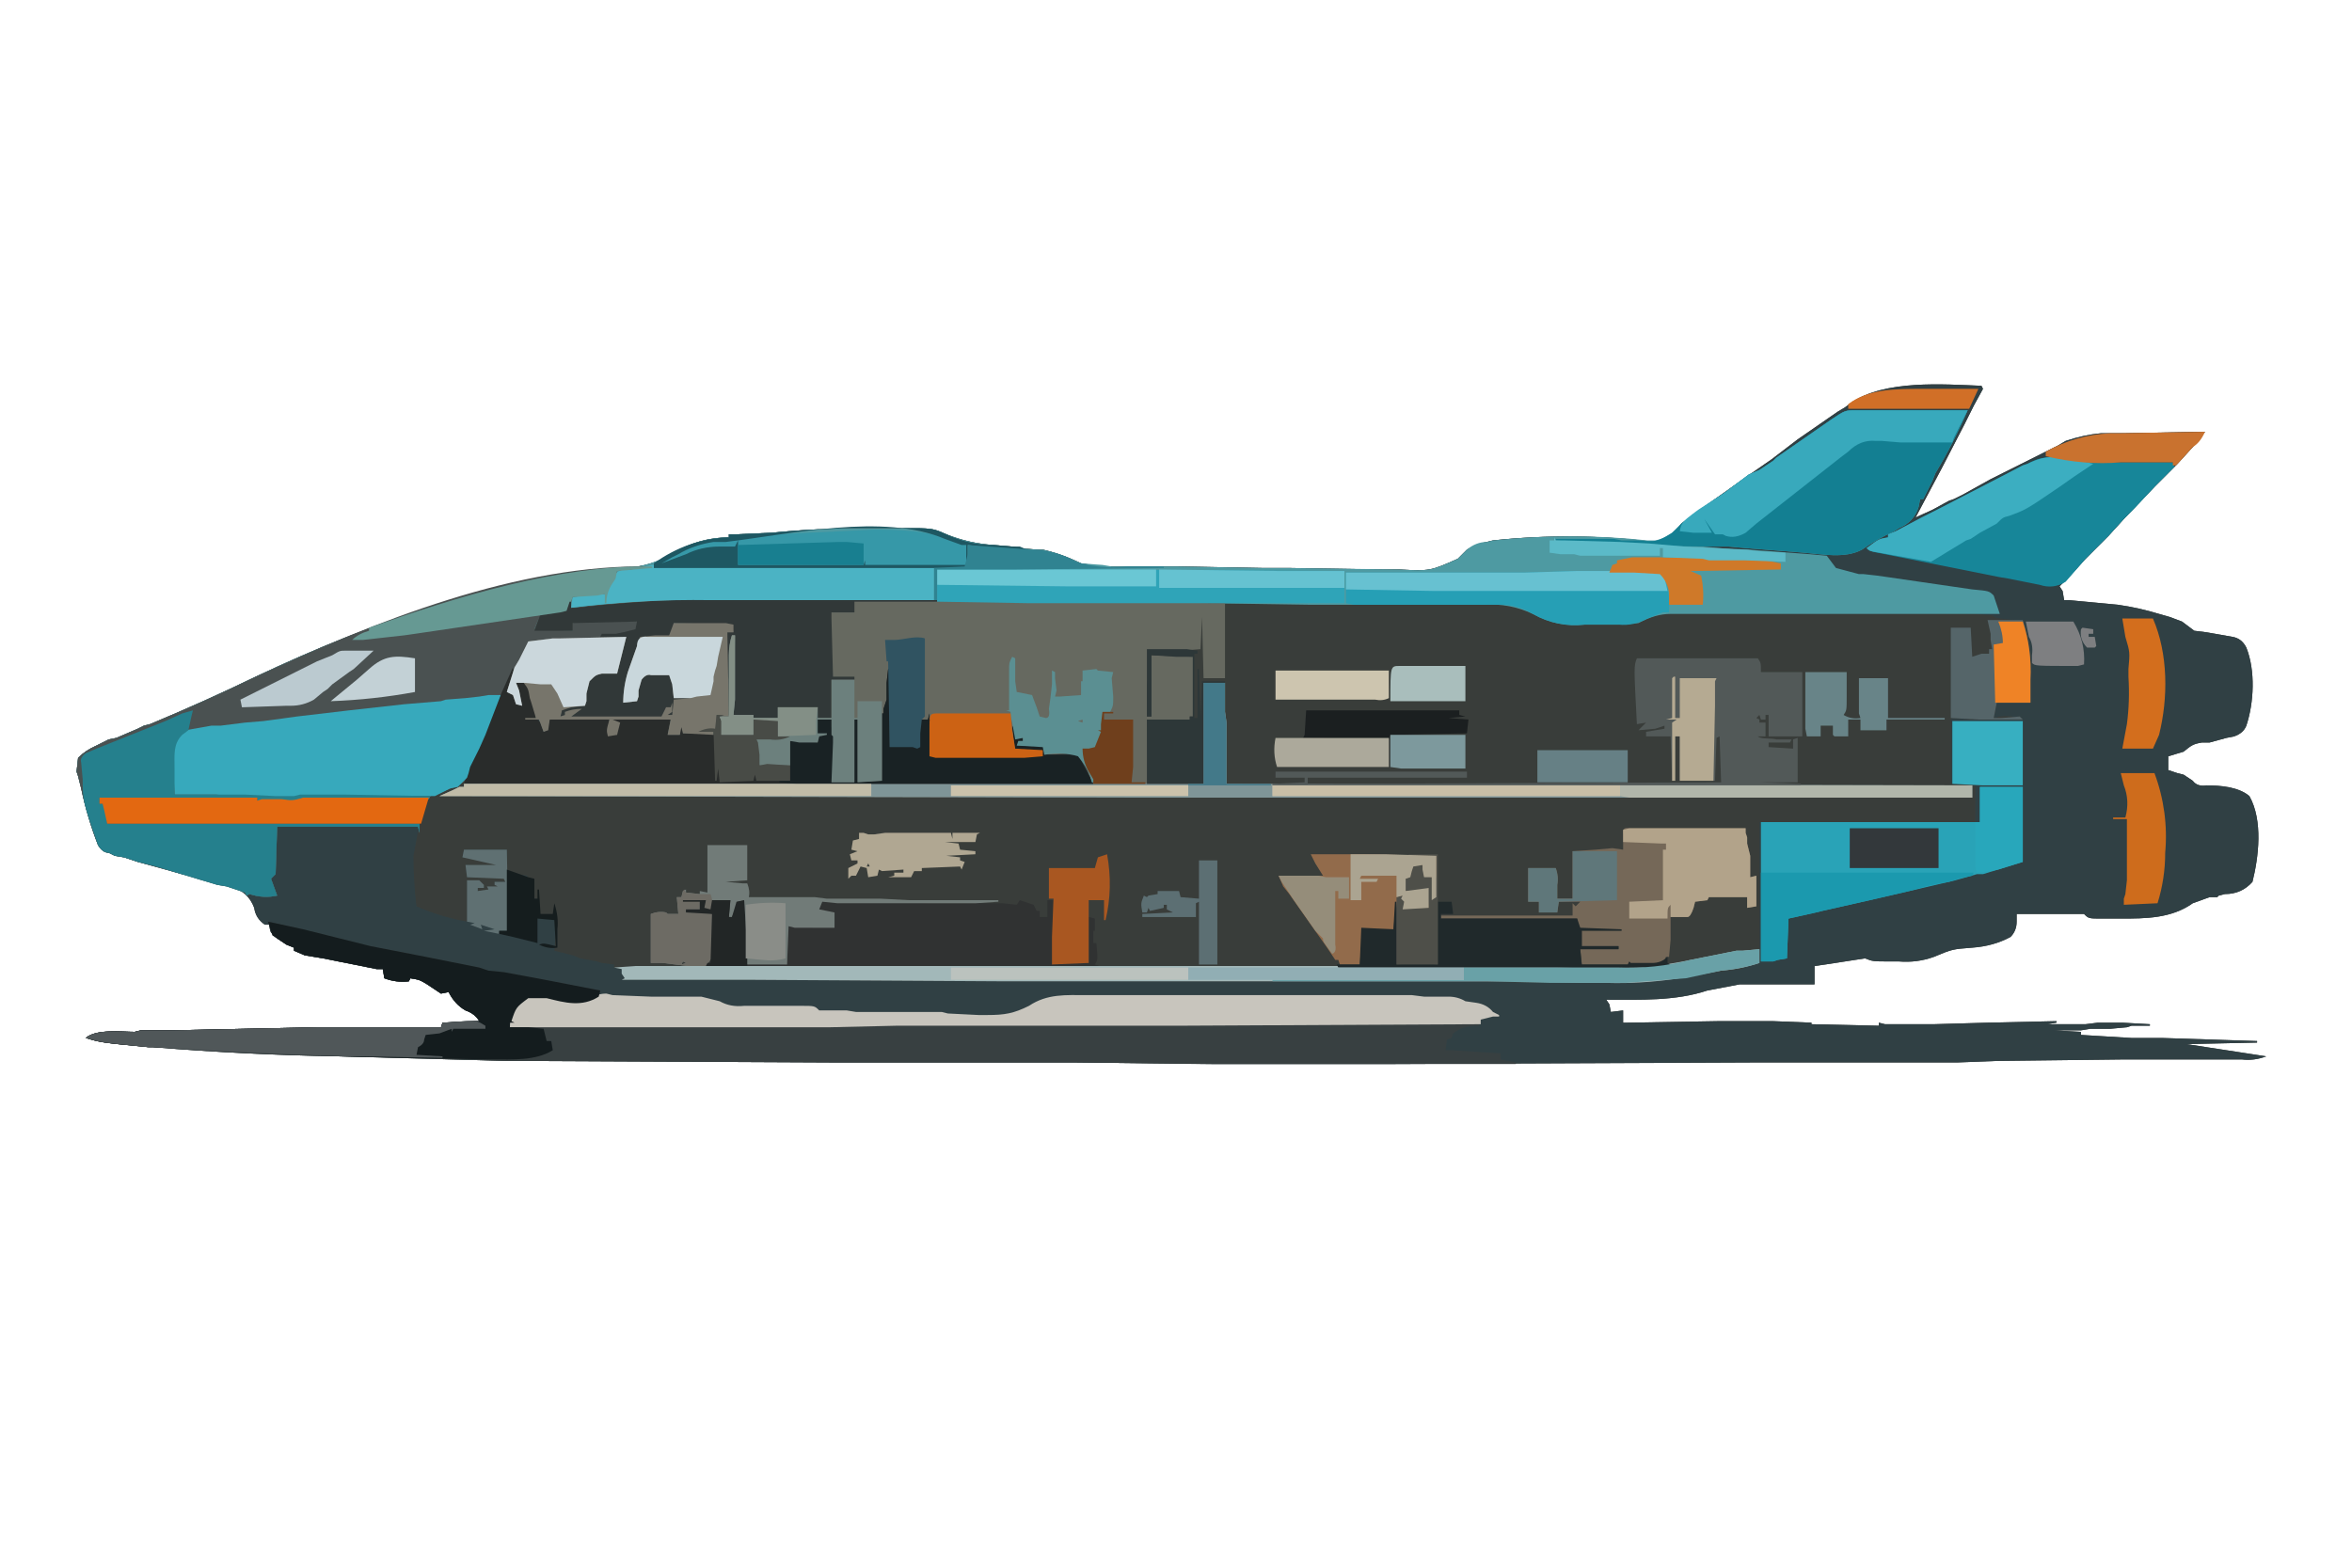
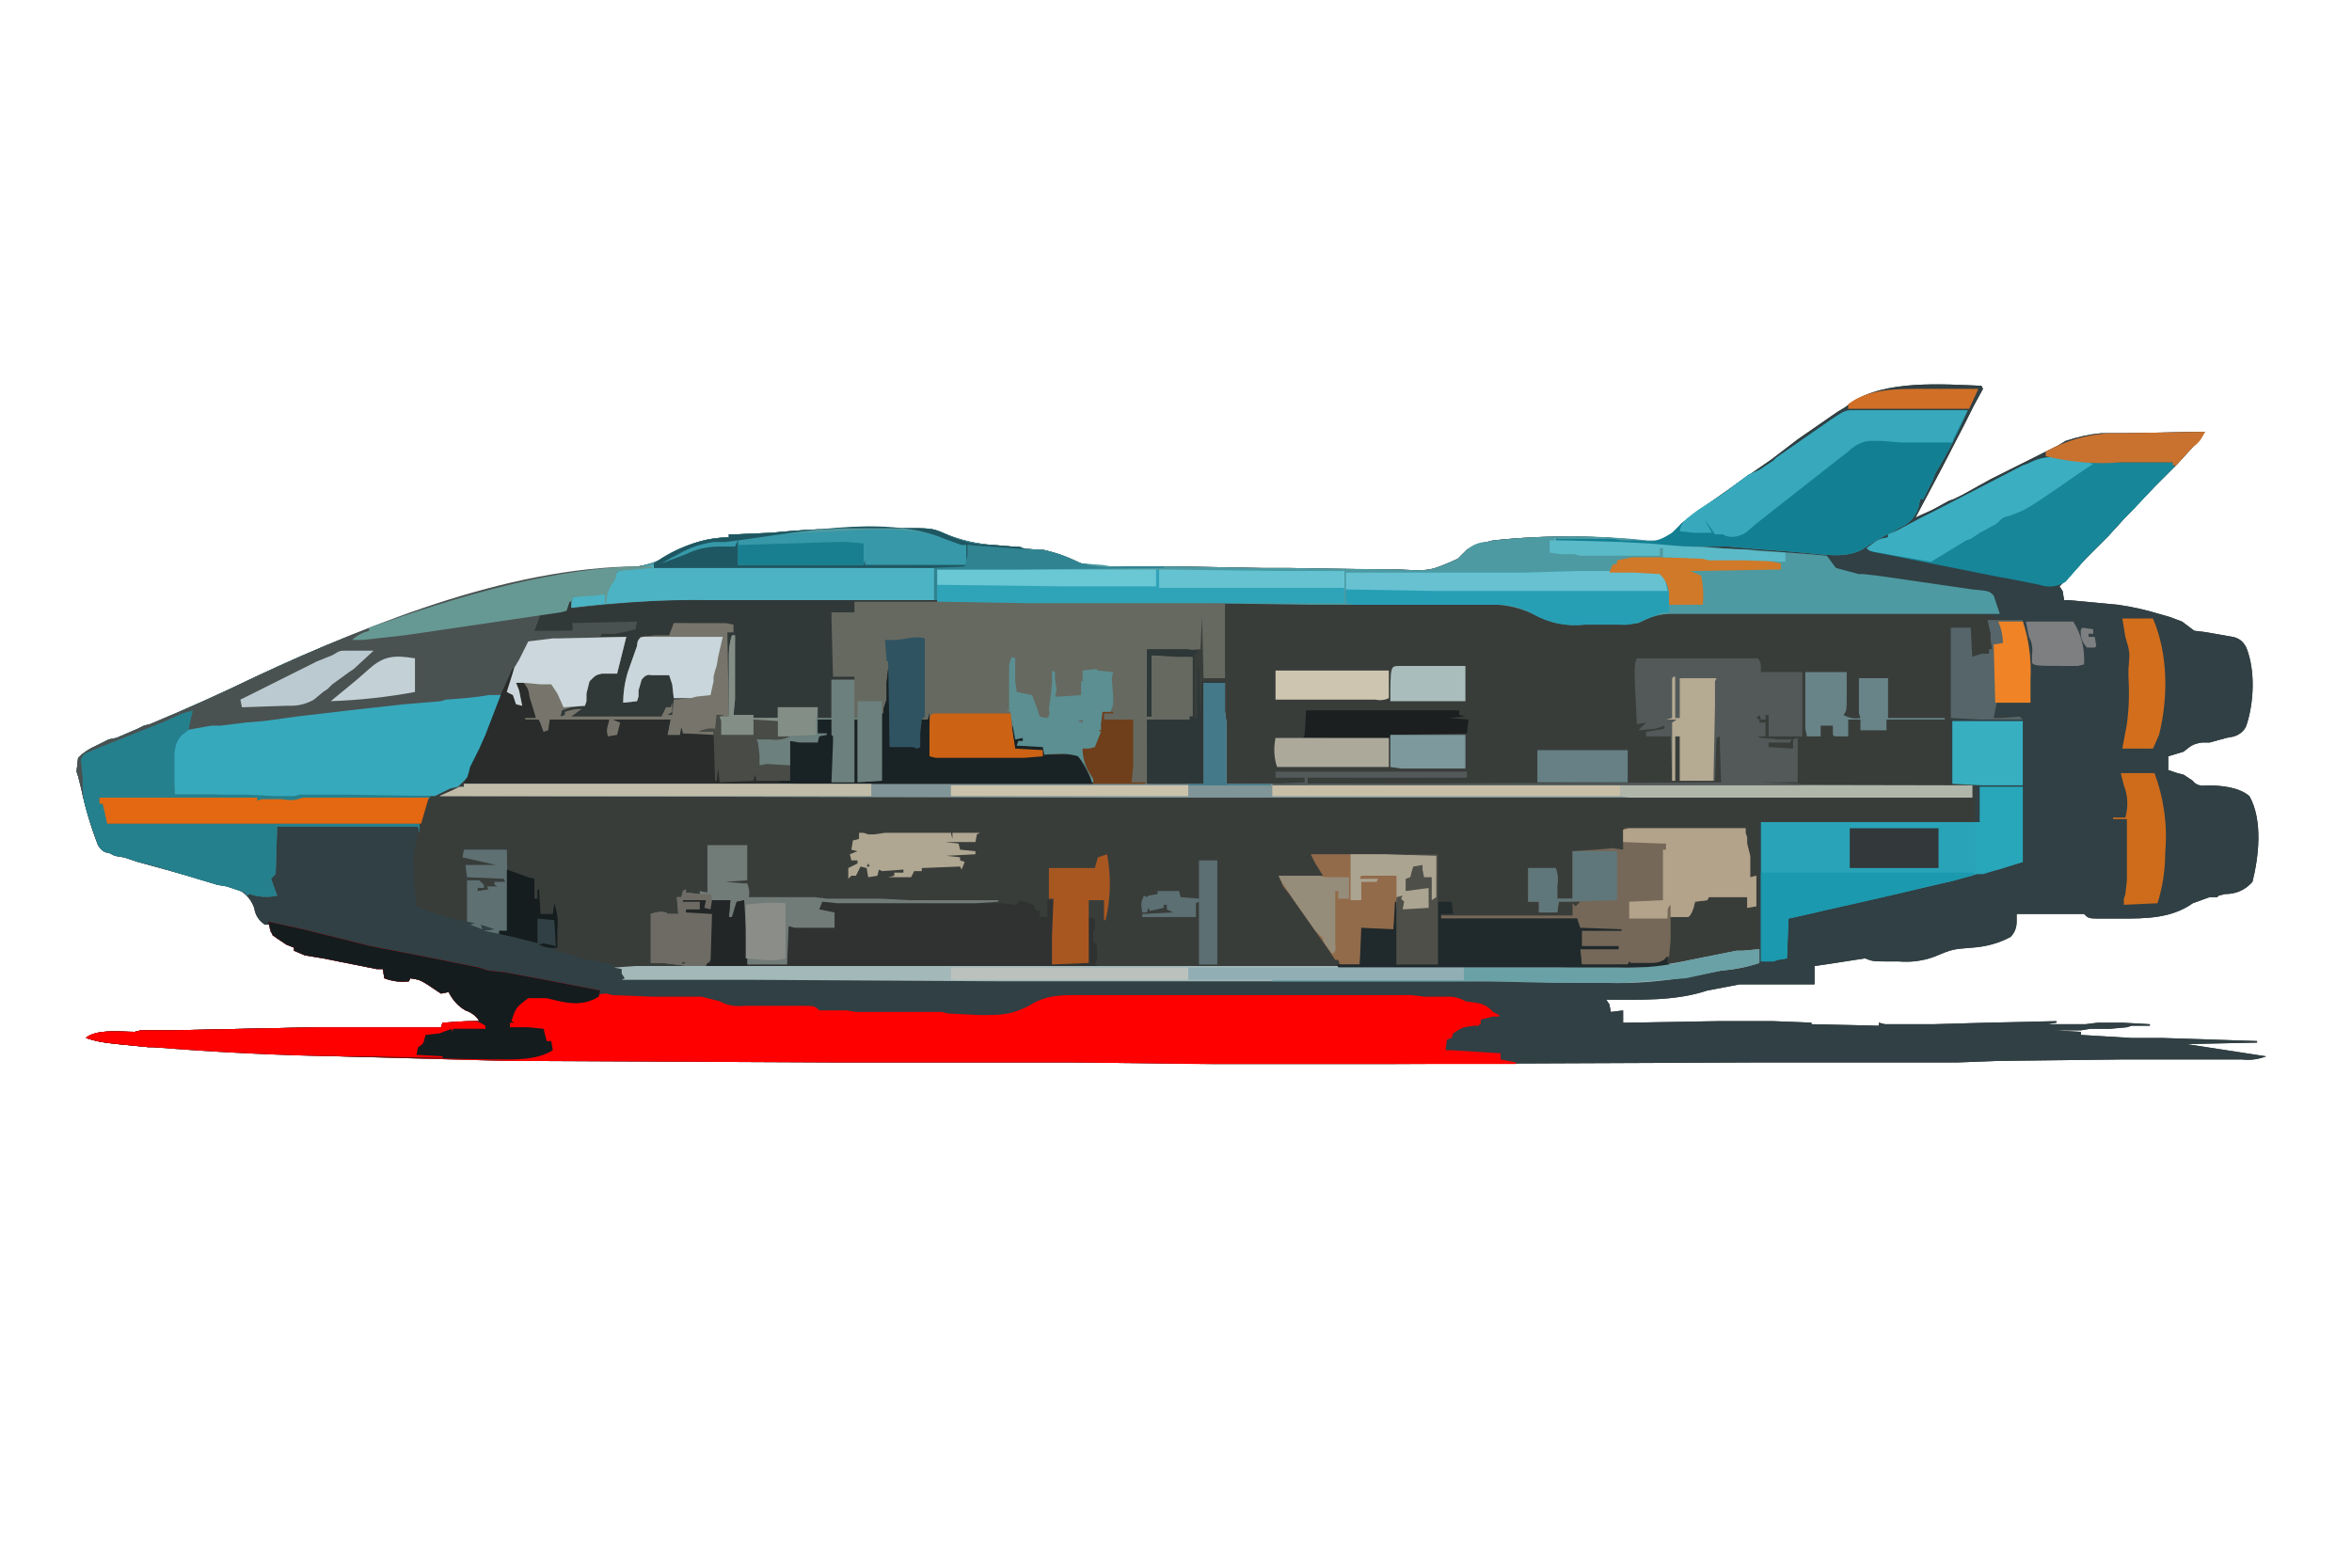
<svg xmlns="http://www.w3.org/2000/svg" width="1536" height="1024">
  <path fill="#393d3a" d="m1294 252 1 2-6 11-4 8-2 4-15 29-17 32 11-5 11-6 3-1 6-3 18-10 30-15 6-3 8-4 5-3q12-4 23-5h15l53-1-8 10-10 11-15 15-20 21-10 11-15 15-10 11-7 7 2 3 1 6h3l32 3q14 2 27 6l7 2 8 3 8 6 8 1 17 3q6 1 9 7c6 15 5 36 0 51q-2 5-8 7l-5 1-11 3h-5c-6 1-7 2-12 6l-10 3v9l3 1 3 1 4 1 6 4q3 4 9 3c9 0 21 1 28 7 9 16 6 40 2 56q-7 8-18 8l-4 1-1 1h-5l-11 4c-14 10-31 10-47 10h-12c-9 0-9 0-12-3h-44v5q0 6-4 10-11 6-25 7c-13 1-13 1-25 6q-11 4-23 3h-5c-12 0-12 0-17-2l-26 4-7 1v12h-49l-21 4c-21 7-44 6-66 6l2 3 1 5 8-1v8h3l59-1h36l25 1v1l44 1v-2l4 1h32l35-1 45-1v1l-6 1h25l8-1h16l18 1v1h-12l-3 1-11 1h-13l-6 1h-18l18 1v2l33 2h20l62 2v1l-46 1 52 8q-8 3-16 2h-76l-84 1-26 1h-134l-235 1H792l-89-1H549l-208-1h-9l-110-3q-61-1-122-6h-3c-31-3-31-3-41-6 7-6 23-4 32-4l4-1h20l96-2h80l1-3 16-1h8q-3-5-9-7-7-4-11-12l-5 1-9-6c-5-3-5-3-11-4l-1 2q-8 1-16-2l-1-6h-4l-25-5-10-2-6-1-6-1-7-3v-2l-5-2-6-4-3-3q-2-1-2-6h-3q-6-4-7-11-4-11-16-14l-12-3-6-2-13-3-29-8-9-3-6-1-4-2q-4 0-7-5-7-18-11-37l-1-4-1-4-1-3 1-9q5-5 12-8l4-2 4-2 5-1 14-6 4-2 4-1q36-15 69-31c76-36 157-64 241-71q18-1 32-10 17-10 36-10v-2h5l23-1q30-3 61-3h24c20 0 20 0 29 4q15 6 31 7l12 1 5 1 11 1h4q13 3 25 9l14 2h50l54 1h17l63 1h10c20 1 20 1 38-7l6-6q7-4 13-5l4-1a460 460 0 0 1 106 1q11-2 17-12l8-6 4-3 34-24 13-9 17-13 26-18 5-3 4-3c22-15 60-12 85-11" />
  <path fill="#304044" d="m1294 252 1 2-6 11-4 8-2 4-15 29-17 32 11-5 11-6 3-1 6-3 18-10 30-15 6-3 8-4 5-3q12-4 23-5h15l53-1-8 10-10 11-15 15-20 21-10 11-15 15-10 11-7 7 2 3 1 6h3l32 3q14 2 27 6l7 2 8 3 8 6 8 1 17 3q6 1 9 7c6 15 5 36 0 51q-2 5-8 7l-5 1-11 3h-5c-6 1-7 2-12 6l-10 3v9l3 1 3 1 4 1 6 4q3 4 9 3c9 0 21 1 28 7 9 16 6 40 2 56q-7 8-18 8l-4 1-1 1h-5l-11 4c-14 10-31 10-47 10h-12c-9 0-9 0-12-3h-44v5q0 6-4 10-11 6-25 7c-13 1-13 1-25 6q-11 4-23 3h-5c-12 0-12 0-17-2l-26 4-7 1v12h-49l-21 4c-21 7-44 6-66 6l2 3 1 5 8-1v8h3l59-1h36l25 1v1l44 1v-2l4 1h32l35-1 45-1v1l-6 1h25l8-1h16l18 1v1h-12l-3 1-11 1h-13l-6 1h-18l18 1v2l33 2h20l62 2v1l-46 1 52 8q-8 3-16 2h-76l-84 1-26 1h-134l-235 1H792l-89-1H549l-208-1h-9l-110-3q-61-1-122-6h-3c-31-3-31-3-41-6 7-6 23-4 32-4l4-1h20l96-2h80l1-3 16-1h8q-3-5-9-7-7-4-11-12l-5 1-9-6c-5-3-5-3-11-4l-1 2q-8 1-16-2l-1-6h-4l-25-5-10-2-6-1-6-1-7-3v-2l-5-2-6-4-3-3q-2-1-2-6h-3q-6-4-7-11-4-11-16-14l-12-3-6-2-13-3-29-8-9-3-6-1-4-2q-4 0-7-5-7-18-11-37l-1-4-1-4-1-3 1-9q5-5 12-8l4-2 4-2 5-1 14-6 4-2 4-1q36-15 69-31c76-36 157-64 241-71q18-1 32-10 17-10 36-10v-2h5l23-1q30-3 61-3h24c20 0 20 0 29 4q15 6 31 7l12 1 5 1 11 1h4q13 3 25 9l14 2h50l54 1h17l63 1h10c20 1 20 1 38-7l6-6q7-4 13-5l4-1a460 460 0 0 1 106 1q11-2 17-12l8-6 4-3 34-24 13-9 17-13 26-18 5-3 4-3c22-15 60-12 85-11M372 392l-2 6h-3l-5 1h-4q-5 1-6 4l-4 8 15 1h11v-5l42-1-1 5-13 3h-9l-1 2h17l-4 12-2 12h-10q-4 0-7 2-4 6-3 11l-1 5v3h-9q-3-1-7 3v4h5l-2-1v-2l9-1-3 2-3 2v1h47l4 1 9-1q4-4 3-7h3v3l-3 3 5-1v-10h6l12-1v-1l-18 1v-9q1-3-3-7h-11c-4 0-4 0-8 4l-2 14-9 1 4-20 7-22 19-1c3-5 3-5 3-9l38 1 1 5h-4v54h-7l-1 9h-4q-4-1-7 2h10v2l-5-1h-15v-5l-2 1v5h-8l2-5v-5h-38l1 2h4l-2 3v5l-6-1 1-9h-39l-2 7-2 1-1-3-4-6-2-10c-2-8-2-8-6-14h-6l5 16-3-1-1-3-2-4-4-1 1-3 2-3 1-4v-6l-16 38-5 12-3 6c-6 17-6 17-13 22l-8 2-7 3q-5 4-11 2h-71l-5 1h-17l-11 1v-2H65v4h2l1 5 2 8h204l-4 21q0 17 2 33 16 7 33 10v-27l8 1v2h3v2h-4v2h10l-3-2h7l-1-2h-2v-2h7l-1-3h-24l-1-8 24 1-10-4-8-2h-8l1-5h28v13c6 3 6 3 13 4l1 2h3l1 13h2v5q-1 6 2 6h8l2-4v16l-1 11 4 1 4 1 4 1 5 2 11 2 3 1 8 1v2l5 1 2 6-2 1h91l160 1h303l44 1h46q35 0 70-7l16-2 13-4v-92h141v-25h-16v-43l22 1h25q-7-3-15-2l-4 1 2-10h22v-19q1-18-5-35h-9l-5-1q-4 0-6-2l-11-1h-3l-61-1h-134q-12 0-22 6l-13 1h-22q-18 2-34-7-15-7-31-6H854l-64-1h-74l-94-1H501q-64-3-128 5v-5z" />
  <path fill="#393d3a" d="M372 392h1v5h4q60-7 122-5h117l169 1h4l44 1h141q19 0 36 10 7 3 16 2h12l11 1h11q8 0 15-3 10-5 22-4h133l60 1 4 1c7 0 7 0 9 2l14 1h4l2 6 1 3q3 15 2 30v15h-22l-2 10h5l12-1 2 2h-29l-18-1v44h14v8H729l-442-1 9-4 4-2h3v-2l410-1c-6-17-6-17-15-19l-11 1h-5l-1-5-17-1 1-3h3v-2l-5 1-1-3 1 9 18 1v4l-12 1h-58l-4-1v-24h-6v18l-2 1-3-1h-15l-1-46v16l-1 1-1 8h-1l-1 43-16 1v-41h-2v41h-15l1-26v-4l-1-1v-10h-9v9h6v1l-5 1-1 4h-12l-6-1v16h-20q-2-8-2-17l18-1-4-1v-10l-16-1v10h-21v-9l-1-3 5-1v-3l-1-15v-5l1-31h4l-1-5-38-1-1 6-2 3-10 1h-9l-1 3-3 12-2 5-1 4-1 4-2 5-1 9 9-1v-5q1-7 4-12l9-1h8q5 7 3 16h2l16-1v1l-18 1 1 4q1 4-2 7l-4-1 3-2v-3h-3l-1 4-2 3h-60l6-5-9 1v2l2 1h-5l1-5q7-3 15-2v-3l1-5v-4q1-6 6-9h14l1-5 5-19h-17l1-2h9l5-1 8-2 1-5-42 1v5h-25l4-11 17-3z" />
  <path fill="#4e9aa2" d="M1212 268h73q-9 21-21 41l-2 5-6 12h-2l-1 5q-3 10-13 14l-3 2q-11 5-21 12c-11 6-26 3-38 2l-38-3-11-1h-17l22 2h8l40 3 11 1 6 8 15 4h3l9 1 7 1 55 8c11 1 11 1 14 4l4 12h-215q-10 0-21 6l-13 1h-22q-18 2-34-7-15-7-31-6H854l-64-1-173-1H460a574 574 0 0 0-87 4l-1-4-2 6h-8l-4 1c-5 1-5 1-9 11l25 1v-5q5-2 11-1h31v5q-6 4-14 4h-9l16 1-6 24h-11q-4 0-7 5l-2 8-1 5v3l-9 1-6 2-1 4 3-1v-2q5-2 11-2l-7 5h59l3-6h3l1-3v6l-3 2h3l1-10 12-1h-12l-1-9-2-6h-12q-3-1-6 3l-2 7v4l-1 3-9 1q0-10 3-20l6-17 2-6 10-1h9l3-8h34l5 1v5h-4l1 55-8-1v10h-9l7 1v2l-20-1-1-4-1 5h-8l2-10h-38l5 2-2 8-6 1c-1-4-1-4 1-11h-39l-1 7-3 1-3-8h-9v-1h7l-3-10-1-3c-1-6-1-6-4-10h-5l2 5 2 10-4-1-2-6-4-2 3-12-25 58-4 9q-3 6-11 8l-5 2-8 3-1 2h-79l-5 1h-28v-2H65v4h2c2 4 2 4 3 13h204v6l-1-4h-92l-1 31-3 3 4 11q-9 2-18-1l-2 1-1-2-9-3-3-1-6-1-10-3-30-9-21-6-6-1-4-2q-4 0-7-5-7-18-11-38l-1-3-1-4-1-3 1-9q5-5 12-8l4-2 4-2 5-1 14-6 4-2 4-1q36-15 69-31c76-36 157-64 241-71q17-1 32-10 17-10 36-10v-2h5l23-1q30-3 61-3h24c20 0 20 0 29 4q15 6 31 7l11 1 5 1 12 1h4q13 3 25 9l14 1 6 1h43l55 1h17l73 1c20 1 20 1 38-7l6-6q6-5 13-5l4-1a473 473 0 0 1 101 0h5q10-2 17-11l8-6 4-3 16-11 16-12 7-3 9-6 2-2 36-25c9-6 9-6 16-6" />
  <path fill="#666960" d="M372 392h1v5h3q64-8 128-5h190l4 1 102 1v49h-14l-1-40-1 21-12 1h-21q-2 6-1 11v6l-1 6v20h3v-40l27 1v39h-2v2h-28l1 41 36 1v-66h14v19l1 7v40l487 1v8H729l-442-1 9-4 4-2h3v-2l410-1c-6-17-6-17-15-19l-11 1h-5l-1-5-17-1 1-3h3v-2l-5 1-1-3 1 9 18 1v4l-12 1h-58l-4-1v-24h-6v18l-2 1-3-1h-15l-1-46v16l-1 1-1 8h-1l-1 43-16 1v-41h-2v41h-15l1-26v-4l-1-1v-10h-9v9h6v1l-5 1-1 4h-12l-6-1v16h-20q-2-8-2-17l18-1-4-1v-10l-16-1v10h-21v-9l-1-3 5-1v-3l-1-15v-5l1-31h4l-1-5-38-1-1 6-2 3-10 1h-9l-1 3-3 12-2 5-1 4-1 4-2 5-1 9 9-1v-5q1-7 4-12l9-1h8q5 7 3 16h2l16-1v1l-18 1 1 4q1 4-2 7l-4-1 3-2v-3h-3l-1 4-2 3h-60l6-5-9 1v2l2 1h-5l1-5q7-3 15-2v-3l1-5v-4q1-6 6-9h14l1-5 5-19h-17l1-2h9l5-1 8-2 1-5-42 1v5h-25l4-11 17-3z" />
  <path fill="#4a5151" d="M426 370v1l-23 2-1 5-2 3q-4 6-4 13h-1v-6l-5 1-16 1-1 3h-1l-2 6h-8l-4 1c-5 1-5 1-9 11l25 1v-5q5-2 11-1h31v5q-6 4-14 4h-9l16 1-6 24h-10c-4 1-4 1-8 5l-2 8v5l-1 3-9 1-6 2-1 4 3-1v-2q5-2 11-2l-7 5h59l3-6h3l1-3v6l-3 2h3l1-10 12-1h-12l-1-9-2-6h-11q-4-1-7 3l-2 7v4l-1 3-9 1q0-10 3-20l6-17 2-6 10-1h9l3-8h34l5 1v5h-4l1 55-8-1v10h-9l7 1v2l-20-1-1-4-1 5h-8l2-10h-38l5 2-2 8-6 1c-1-4-1-4 1-11h-39l-1 7-3 1-3-8h-9v-1h7l-3-10-1-3c-1-6-1-6-4-10h-5l2 5 2 10-4-1-2-6-4-2 3-12-13 30-2 5-9 20-1 4-3 8q-4 6-12 8l-5 2-8 3-1 2h-79l-5 1h-28v-2H65v4h2c2 4 2 4 3 13h204v6l-1-4h-92l-1 31-3 3 4 11q-9 2-18-1l-2 1-1-2-9-3-3-1-6-1-10-3-30-9-12-3-9-3-6-1-4-2q-4 0-7-5-7-18-11-37l-1-4-1-4-1-3 1-9q5-5 12-8l4-2 4-2 5-1 14-6 4-2 4-1q36-15 69-31c78-36 171-74 259-72" />
-   <path fill="#384041" d="m175 602 23 5 4 1 16 4 20 5 4 1 36 7 35 7 6 2 10 1 27 5 36 7-1 4c-11 7-22 4-34 1h-12c-8 6-8 6-11 15l2 1h-3v3h3l212-1 21-1h397v1h-3c-8 1-8 1-14 5l-1 3-3 1-1 7h4l32 2v4l10 2v1H782l-79-1H549l-208-1h-9l-110-3q-61-1-122-6h-3c-31-3-31-3-41-6 7-6 23-4 32-4l4-1h20l96-2h80l1-3 21-1h3q-3-5-9-7-7-4-11-12l-5 1-9-6c-5-3-5-3-11-4l-1 2q-8 1-16-2l-1-6h-4l-25-5-10-2-6-1-6-1-7-3v-2l-5-2-6-4-3-2z" />
+   <path fill="red" d="m175 602 23 5 4 1 16 4 20 5 4 1 36 7 35 7 6 2 10 1 27 5 36 7-1 4c-11 7-22 4-34 1h-12c-8 6-8 6-11 15l2 1h-3v3h3l212-1 21-1h397v1h-3c-8 1-8 1-14 5l-1 3-3 1-1 7h4l32 2v4l10 2v1H782l-79-1H549l-208-1h-9l-110-3q-61-1-122-6h-3c-31-3-31-3-41-6 7-6 23-4 32-4l4-1h20l96-2h80l1-3 21-1h3q-3-5-9-7-7-4-11-12l-5 1-9-6c-5-3-5-3-11-4l-1 2q-8 1-16-2l-1-6h-4l-25-5-10-2-6-1-6-1-7-3v-2l-5-2-6-4-3-2z" />
  <path fill="#292c2b" d="M335 436q1 5-1 10l-2 3-1 3 5 2 2 6 3 1-2-6-1-4-2-6h6q5 5 6 12l1 5 1 7 3 3 2 6 2-1 2-7h39l-1 9 6 1v-5l2-3h-5v-2h38l-2 10h8v-5l2-1v5h11l9 1v-2h-10q6-3 11-2l1-9h5l-3 1v2l2 1-1 9h21v-10h26v1h-10v10h8q-6 3-13 2h-9l1 2 1 8v7l5-1 15 1v-16l18 1 1-5-1-1v-9h9v5l2 7v7l-1 4v8l-1 10h15v-41h2v41l16-1v-44h1v-3l2-6v-11l1-9h1v51l2-1h10l7 1 1-18h5l1-4v4l3 1h-3l1 23h73v-4h-18l-2-16c2 3 2 3 2 8h5v2l-3 1-1 2h18v6h22l10 19H303l4-12 2-5 2-5 4-9 2-5z" />
  <path fill="#137f92" d="M1212 268h73q-9 21-21 41l-2 5-6 12h-2l-1 5q-3 10-13 14l-3 2q-11 5-21 12c-11 6-26 3-38 2l-38-3-11-1h-10q-51 0-103-4v-1h38l5 1h10c13 1 13 1 23-5l6-6 8-6 4-3 16-11 16-12 7-3 9-6 2-2 36-25c9-6 9-6 16-6" />
  <path fill="#37a9bc" d="m327 454-10 26-4 9-2 4-4 8-1 4-1 3-6 6-5 1-10 5h-84l-5 1h-19l-19-1h-4l-12-1h-27l-1-22v-9q1-8 8-11l17-3h6l16-2 12-1 22-3 34-4 36-4 24-2 3-1 13-1 9-1 6-1z" />
-   <path fill="#c8c5bd" d="m396 649 4 1 25 1h33l12 3q7 4 16 3h37c9 0 9 0 12 3h18l6 1h56l4 1 20 1h6c11 0 17-1 27-6 12-8 24-7 38-7h212l8 1h16q6 0 11 3l7 1q7 1 11 6l4 2v1h-4l-8 2v3l-199 1H585l-43 1H333q0-9 6-15l3-3q7-5 15-2l6 1 9 2c9 0 16-5 24-5" />
+   <path fill="red" d="m396 649 4 1 25 1h33l12 3q7 4 16 3h37c9 0 9 0 12 3h18l6 1h56l4 1 20 1h6c11 0 17-1 27-6 12-8 24-7 38-7h212l8 1h16q6 0 11 3l7 1q7 1 11 6l4 2v1h-4l-8 2v3l-199 1H585l-43 1H333q0-9 6-15l3-3q7-5 15-2l6 1 9 2c9 0 16-5 24-5" />
  <path fill="#7f9597" d="M786 446h14v19l1 7v40l487 1v8H729l-442-1 9-4 4-2h3v-2h483z" />
  <path fill="#29a3b7" d="M1293 514h28v49l-26 8h-4l-14 4-30 7-26 6-31 7-4 1-18 4-1 26-6 1-3 1h-8v-91h143z" />
  <path fill="#178699" d="m1349 300 27 2h43l1 3-4 4-5 5-3 3-14 15-7 7-10 11-15 15-13 15q-8 5-17 2l-20-4-6-1-80-16q-6-1-7-3c8-6 8-6 14-7v-2l5-2 17-9 8-4 43-22 15-8 3-1q12-7 25-3" />
  <path fill="#313838" d="M372 392h1v5h3q68-8 136-5h100v1h-54v7h-15v4l1 38h14v2h-15v25h-9v-7h-26v7h-16v-2h-13l1-52h-2l-1 16v3l-1 10v23h-1l-1-18v-5l1-31h4l-1-5-38-1-1 6-2 3-10 1h-9l-1 3-3 12-2 5-1 4-1 4-2 5-1 9 9-1v-5q1-7 4-12l9-1h8q5 7 3 16h2l16-1v1l-18 1 1 4q1 4-2 7l-4-1 3-2v-3h-3l-1 4-2 3h-60l6-5-9 1v2l2 1h-5l1-5q7-3 15-2v-3l1-5v-4q1-6 6-9h14l6-24h-17l1-2h9l5-1 8-2 1-5-42 1v5h-25l4-11 17-3z" />
  <path fill="#141c1e" d="m175 602 23 5 4 1 16 4 20 5 4 1 36 7 35 7 6 2 10 1 27 5 36 7-1 4c-11 7-22 4-34 1h-12c-8 6-8 6-11 15l2 1h-3v3h12l10 1 2 8h3l1 6c-11 7-27 6-39 6h-4l-51-1-45-1-122-6h-3c-31-3-31-3-41-6 7-6 23-4 32-4l4-1h20l96-2h80l1-3 21-1h3q-3-5-9-7-7-4-11-12l-5 1-9-6c-5-3-5-3-11-4l-1 2q-8 1-16-2l-1-6h-4l-25-5-10-2-6-1-6-1-7-3v-2l-5-2-6-4-3-2z" />
  <path fill="#756858" d="M1064 541h76v3l1 3v4l2 8v14l4-1v20l-6 1v-7h-25l-1 2-8 1-1 4q-2 6-4 6h-11v15l-1 11h-2l-2 4-12 1h-41l-1-10h25v-2h-24v-10l-3-5v-3h-89v-2h86v-8l2 2 3-3h-14l-1 7h-12v-7h-7v-22h18q2 5 1 11v9h10v-31l15-1 11-1 7 1v-10q-1-5 4-4" />
  <path fill="#525958" d="M1069 430h79c2 3 2 3 2 9h27v42h-22v-14h-2v3h-3l-1-3-2 2 2 1v2h4v9h-5c2 2 9 1 12 2h10l-1 2h-14v3l16 1v-6l3-1v29h-25l27 1v1H831v-1l21-1v-3h-19v-4h125v4H854v4l270-1-1-30-2 1-1 28h-23v-29h-3v29h-2l-1-29h-16v-3l12-2v-2l-6 2-11 1 5-5-6 1c-2-38-2-38 0-43" />
  <path fill="#303232" d="M446 588h15l-1 5 4 1 1-6h12l-1 11h2l3-10 5-1 2 31v10l26 1v-26l2 1h11l4 1h14v-10h-3l-8-2 3-6 5 1h35l30 1h48l9 1 2-3 9 3 2 4h2v4h5v-11h4v41h23v-30l4 1v8h-1v8h2c1 11 1 11-1 14l3 1q-128 2-257 0l1-2h2l1-32-17-1v-2h9v-5h-11z" />
  <path fill="#25808d" d="m126 464-1 4-2 9-4 3c-6 6-5 13-5 22v17h46l20 1h12l4-1h29l56 1-1 2h-79l-5 1h-28v-2H65v4h2c2 4 2 4 3 13h204v6l-1-4h-92l-1 31-3 3 4 11q-9 2-18-1l-2 1-1-2-9-3-3-1-6-1-10-3-30-9-12-3-9-3-6-1-4-2q-4 0-7-5c-10-29-10-29-10-43l-1-11q-1-3 3-6l7-3 5-2 5-2 10-4 15-6 5-2 5-2 11-5z" />
  <path fill="#a2b8b9" d="M1149 620v9q-12 4-25 5l-16 3q-30 6-60 5h-17l-30-1H657l-167-1h-84l2-1-2-3v-3l-5-1 14-1h587l25 1h31q23 0 46-5l10-2 15-3 5-1h4z" />
  <path fill="#77756b" d="M440 407h34l5 1v5h-4l1 55-8-1v10h-9l7 1v2l-20-1-1-4-1 5h-8l2-10h-38l5 2-2 8-6 1c-1-4-1-4 1-11h-39l-1 7-3 1-3-8h-9v-1h7l-3-10-1-3c-1-6-1-6-4-10h-5l2 5 2 10-4-1-2-6-4-2 5-16 3-5 6-12 16-2h5l43-1-6 24h-10c-4 1-4 1-8 5l-2 8v5l-1 3-9 1-6 2-1 4 3-1v-2q5-2 11-2l-7 5h59l3-6h3l1-3v6l-3 2h3l1-10 12-1h-12l-1-9-2-6h-11q-4-1-7 3l-2 7v4l-1 3-9 1q0-10 3-20l6-17 2-6 10-1h9z" />
  <path fill="#2fa4b8" d="M612 372h97l169 1v21H672l-60-1z" />
  <path fill="#269fb5" d="M879 374h117l33-1h51q4 1 6 4 4 8 4 15v8h-4l-10 4q-9 5-19 4h-22q-18 2-34-7-10-6-22-6h-95l-5-1z" />
  <path fill="#4bb3c4" d="M427 369v2h4l19-1h23l137 1v21H464a649 649 0 0 0-91 5l1-7 8-1 4-1h9l6-12q2-3 6-4h5z" />
  <path fill="#38a9bc" d="M1212 268h73l-7 14-2 4-1 3h-34l-12-1h-4q-10-1-18 7l-4 3-56 44-7 6q-7 4-13 2l-2-1h-5l-7-10 5 9h-12l-9-1c1-6 3-7 8-11l4-3 17-11 16-12 7-3 9-6 2-2 36-25c9-6 9-6 16-6" />
  <path fill="#717b78" d="M462 552h26v23l-14 1 11 1h3q2 5 1 9h43l8 1h35l19 1h58v1l-15 1h-90l-10-1-2 5 10 2v10h-26l-4-1-1 25h-26q-2-4-1-10v-6l-1-6v-20l-4 1-3 8-1 2h-2l1-11-4 1-8-1v7l-6-1 2-6-4 1v5h-9v2h11l6 1v23l1 4-5 7h-12l-8-1-8-1h-8v-32q5-2 10-1l1 1h7l-1-11h3l1-4 2-1v2l9 1v-2l5 1zm-16 76-1 2 3-1z" />
  <path fill="#926b4b" d="M856 558h35l47 1v27l-3 2v-15h-5l-1-5v-3l-6 1-1 3-1 4-3 1v8l15-2v13l-17 1 1-5-2-2 1-2-3 1-2 12-1 9h-20l-2 23h-13l-1-3h-2l-6-9-5-7-19-27-4-5-3-7h29l-5-8z" />
  <path fill="#192224" d="M580 437h1v51l2-1h10l7 1 1-18h5l1-4v4l3 1h-3l1 23h73v-4h-18l-2-16c2 3 2 3 2 8h5v2l-3 1-1 2h18v6h22l10 19H520l-11-1v-1h7v-26l18 1 1-5-1-1v-9h9v5l2 7v7l-1 4v8l-1 10h15v-41h2v41l16-1v-44h1v-3l2-6v-11z" />
  <path fill="#20292b" d="M911 589h1v41l14-1 13 1v-41h9l1 8h-8v3h89l2 6 27 1v1h-26v10h24v2h-25l1 10h30l1-2 1 1h14q6 0 10-4v4l2 1q-9 3-18 2H874l-1-2h15l1-24 21 1z" />
  <path fill="#e36811" d="M65 521h103v2l3-1h13c7 1 7 1 14-1h82l-5 17H70l-2-9-1-4h-2z" />
  <path fill="#b1b6aa" d="M831 513h457v8h-224l-6-1H831z" />
  <path fill="#b2a38a" d="M1064 541h76v3l1 3v4l2 8v14l4-1v20l-6 1v-7h-25l-1 2-8 1-1 4q-2 6-4 6h-11v-8c-2 2-2 2-2 9h-25v-11l22-1v-33h2v-4h-3l-25-1v-8z" />
  <path fill="#3698a8" d="M570 346h5c21 0 37 2 56 10l1 12q-1 3-7 2h-12l-92-1h-39l-1-12-1 1h-10q-14 0-26 7l-13 4c17-17 42-17 65-19l10-1z" />
  <path fill="#6c807d" d="M478 415h2v42l-1 10h13v2h16v-7h26v7h9v-25h15v25h2v-11h16v52l-16 1v-41h-2v41h-15l1-26v-4l-1-1v-10h-9v9h6v1l-5 1-1 4h-12l-6-1v16h-20q-2-8-2-17l18-1-4-1v-10l-16-1v10h-21v-9l-1-3h6v-40q0-7 2-13" />
-   <path fill="#505759" d="M304 667h4c4 0 4 0 9 3v2h-21l-1 2v-2l-8 3-9 1-1 3q0 3-4 5l-1 5 17 1v1l-54-1h-11q-63-2-124-6h-3c-31-3-31-3-41-6 6-6 23-4 32-4l4-1h20l96-2h80l1-3z" />
+   <path fill="red" d="M304 667h4c4 0 4 0 9 3v2h-21l-1 2v-2l-8 3-9 1-1 3q0 3-4 5l-1 5 17 1v1l-54-1h-11q-63-2-124-6h-3c-31-3-31-3-41-6 6-6 23-4 32-4l4-1h20l96-2h80l1-3z" />
  <path fill="#3caec1" d="M1355 301h4l8 2-12 8-10 7c-22 15-22 15-33 19-4 1-4 1-8 5l-11 6-6 4-3 1-23 14-34-6c-6-1-6-1-8-3 8-6 8-6 14-7v-2l5-2 17-9 8-4 58-30 3-1c12-6 19-5 31-2" />
  <path fill="#1b99ae" d="M1150 570h139l-1 2-9 2-6 2-6 1-9 2-11 3-26 6-31 7-4 1-18 4-1 26-6 1-3 1h-8z" />
  <path fill="#556569" d="M1298 405h23q6 19 5 39v15h-22l-2 10h5l12-1 2 2h-29l-18-1v-59h13l1 19 6-2h5v-3h2l-1-6v-4z" />
  <path fill="#669993" d="M426 370v1l-23 2-1 5-2 3q-4 6-4 13h-1v-6l-5 1-16 1-1 3h-1l-2 6-4 1-95 14-7 1-27 3h-7q4-4 11-6v-2c57-20 124-41 185-40" />
  <path fill="#5b8f92" d="m661 429 2 1v15l1 7 5 1 5 1 3 8 2 6 4 1q3 0 2-6l1-7 1-9v-9l2 1v4l1 8-1 4h3l14-1v-9h1v25l-3 1 3 1v-34l9-1 1 1 10 1-1 4 1 12c0 6 0 6-2 10h-5v14q-1 6-5 10h-8q2 13 10 22h-4l-1-4q-3-7-8-13-10-3-22-1l-1-5-17-1 1-3h3v-2l-5 1-2-11-1-4v-3l-3-1h2v-26c0-5 0-5 2-9" />
  <path fill="#67c1d1" d="M879 374h117l33-1h51q4 1 7 4l2 9H936l-57-1z" />
  <path fill="#c1bca8" d="M303 512h266v8H287l9-4 4-2h3z" />
  <path fill="#cbd7dc" d="m409 416-6 24h-10c-4 1-4 1-8 5l-2 8v5l-1 3-14 1-4-9-4-6h-7l-11-1h-5l2 5 2 10-4-1-2-6-4-2 5-16 3-5 6-12 16-2h5z" />
  <path fill="#ce6c1c" d="M1385 505h22a118 118 0 0 1 7 52q0 17-5 33l-22 1v-4l1-3 1-9v-40h-9v-1h8q3-11-1-21z" />
  <path fill="#2d3738" d="M749 424h26l7 1v2h-2v42h2v-32h1l1 31 1-23h15v1h-14v66h-37v-42h28v-2h2v-39h-11l-16-1v40h-3z" />
  <path fill="#69a1a7" d="M1149 620v9q-12 4-25 5l-23 5-39 3h-50l-40-1H831v-1h125v-8h100q25 1 48-5l10-2 15-3 5-1h4z" />
  <path fill="#37afc1" d="M1275 471h46v42h-26l-20-1z" />
  <path fill="#c9d7dc" d="M423 416h49l-3 13-1 6-1 3-1 4v3l-2 9-9 1-4 1h-11l-1-9-2-6h-12q-3-1-6 3l-2 7v4l-1 3-9 1q0-10 3-20l6-17q0-7 7-6" />
  <path fill="#a95721" d="M723 558q4 22-1 43h-1v-13h-10v41l-24 1v-18l1-25h-3v-20h30l2-7z" />
  <path fill="#d36e1d" d="M1386 404h20c10 23 10 52 4 76l-4 9h-20l3-16q2-15 1-31v-5c1-11 1-11-2-21z" />
  <path fill="#688488" d="M1179 439h27v16c0 9 0 9-2 12q5 3 11 2l-1-3v-23h19v26h37v1h-38v7h-17v-7h-8v11h-9l-1-1v-6h-8v7h-9l-1-5z" />
  <path fill="#1b1f20" d="M853 464h100v3l4 1-11 1 13 1-1 9-50 1-1 3-56-1 1-2z" />
  <path fill="#b5aa92" d="M1093 442h1v27h3v-26h24l-1 2v16l-1 49h-22v-29h-3v29h-2v-38l3-2h-7l4-1v-26z" />
  <path fill="#b0a792" d="M561 544h3l3 1h4l7-1h43l1 4v-4h18l-2 1-1 5h-20l9 1 1 4 10 1v2l-19 1 9 1v2l3 1-2 5-1-2-25 1v2h-5l-2 4h-15l4-1v-2h6v-2l-14 1-2-1-1 4-6 1-1-6-4-1-3 6h-3l-2 2v-7l6-3v-2h-4l-1-4 5-2-4-1 1-6 4-1zm6 20-1 2h2z" />
  <path fill="#c9722f" d="M1440 282q-3 7-8 10l-9 10-2 2h-2v-2h-34q-24 2-49-4v-3q20-11 42-12h6z" />
  <path fill="#cc6214" d="M613 466h47l1 11 2 12 18 1v4l-12 1h-58l-4-1v-17c0-11 0-11 6-11" />
  <path fill="#c9bfa7" d="M831 513h227v7H831z" />
  <path fill="#28a7bb" d="M1293 514h28v49l-16 5-5 1-9 1-1-4v-29h3z" />
  <path fill="#305361" d="M604 417v51l-2 2-1 9v9l-2 1-3-1h-15l-1-56h-1l-1-14h6c6 0 14-3 20-1" />
  <path fill="#6d6b64" d="m447 581 1 2 8 1h8q2 5 1 11l-6-1 2-6-4 1v5h-9v2h11l6 1v23l1 4-5 7h-12l-8-1-8-1h-8v-32q5-2 10-1l1 1h7l-1-11h3l1-4zm-1 47-1 2 3-1z" />
  <path fill="#6ac7d4" d="M612 372h143v11h-59l-84-1z" />
  <path fill="#33383b" d="M1208 541h58v26h-58z" />
  <path fill="#5f777a" d="M1027 556h29v32l-38 1-1 7h-12v-7h-7v-22h18q2 6 1 11v9h10z" />
  <path fill="#91aeb4" d="M776 632h180v8H776z" />
  <path fill="#aca99b" d="M833 482h74v19h-73q-3-9-1-19" />
  <path fill="#cdc5af" d="M833 438h74v18q-4 2-9 1h-65z" />
  <path fill="#65c2d1" d="m757 372 80 1h41v11H757z" />
  <path fill="#cf7929" d="M1066 364h16l48 1h18l15 3v4l-59 1 7 3q2 10 1 19h-22v-8q-1-7-6-12l-17-1h-16l2-5 3-1v-2z" />
  <path fill="#4e4f49" d="M920 558h19v72h-27v-44l4-1v2l12 1v1h-11l1 4h15l-1-12-3 1h-11v-8l3-2 2-7h6l1 7 5 1 1 14q2-3 1-7v-4l1-4v-13h-18z" />
  <path fill="#484b46" d="M468 467h5l-3 1v2l2 1-1 9h21v-10h26v1h-10v10h8q-6 3-13 2h-9l1 2 1 8v7l5-1 15 1v10h-22l-1-4-1 4-22 1-1-9-1 8h-1l-1-32h-10q6-3 11-2z" />
  <path fill="#bbcad0" d="M226 425h18l-13 12-3 2-11 8-3 3-3 2-6 5q-7 4-15 4h-3l-29 1-1-5 50-25 5-2 5-2c5-3 5-3 9-3" />
  <path fill="#bbc2be" d="M621 632h155v8H621z" />
  <path fill="#668085" d="M1004 490h59v21h-59z" />
  <path fill="#1e5762" d="M565 345h24c20 0 20 0 29 4q15 7 31 7l12 1h5l7 3-23-1-3-1-15-2v11h-1v-11h-3l-11-4c-40-17-101-3-143 2h-8q-13 2-23 8l-4 2-7 4 16-6q10-5 22-5h10l2-4v16h82l1-3v3h86l18 1h36v1H427v-3q22-16 49-17v-2h5l23-1q30-3 61-3" />
  <path fill="#5c6f73" d="M783 562h12v68h-12v-41l-2 1v9h-35v-2l20-1-4-2v-3h-2v2l-9 2-1-2-1 3h-3c-1-6-1-6 1-11l2 1 1-1 6-1v-2h14l1 4 12 1z" />
  <path fill="#5f7072" d="M303 555h28l1 53h-6v2l-10-2 7-1-9-3 1 3-8-3 3-1-5-1v-27h8l3 3v2h-4v2l7-1-1-2h7l-2-1v-2h7l-1-2-24-1-1-8h20l-22-5z" />
  <path fill="#187f90" d="M548 354h5l11 1v14h-82v-13z" />
  <path fill="#aba491" d="M882 558h23l33 1v27l-3 2v-15h-5l-1-5v-3l-6 1-1 3-1 4-3 1v8l15-2v13l-17 1 1-5-2-2 1-2-4 1v-14h-23l-1 2h12l-1 2h-10v12h-7z" />
  <path fill="#a9bebc" d="M914 435h43v23h-49c0-23 0-23 6-23" />
  <path fill="#958d7a" d="M835 572h26l5 1h15v14h-7v-5h-2v35q1 5-2 6c-6-8-6-8-6-10l-5-5-14-20-8-12z" />
  <path fill="#6f3f1c" d="M720 465h7v1h-6v4h19v31l-1 10h9v1h-34v-3l-3-5q-4-7-4-15h4l4-1 4-10-2-1h2v-4z" />
  <path fill="#5bbac8" d="m1015 351 1 2h6l36 1 19 1 23 2 41 2 7 1 18 1v6l-27-1h-23l-4-1-26-1v-6h-2v5h-52l-4-1h-9l-7-1v-8h3z" />
  <path fill="#ef8326" d="M1305 406h16q6 18 5 38v15h-23l-1-38 6-1q0-7-3-14" />
  <path fill="#cbc2ab" d="M621 513h155v7H621z" />
  <path fill="#7d999d" d="M908 480h49v22h-42l-7-1z" />
  <path fill="#437989" d="M786 446h14v19l1 7v40h29v1h-54v-1h10z" />
  <path fill="#7e7f81" d="M1323 406h31q8 13 7 28l-4 1c-28 0-28 0-30-2v-5q1-7-2-12zm37 4 7 1v3h-3v2h4l1 6-1 1h-5q-5-5-4-12z" />
  <path fill="#222626" d="M446 588h15l-1 5 4 1 1-6h12l-1 11h2l3-10 5-1 2 32v11h-27l1-2h2l1-32-17-1v-2h9v-5h-11z" />
  <path fill="#308391" d="m632 356 41 3q16 0 30 8 16 5 33 3h24v1l-98 1h-50v20h-2v-21l20-1 2-8z" />
  <path fill="#8a8d88" d="M513 590v36q-7 2-15 1l-11-1v-35q13-2 26-1" />
  <path fill="#838f86" d="M478 415h2v42l-1 10h13v2h16v-7h26l-1 9v9l-25 1v-10l-16-1v10h-21v-9l-1-3h6v-40q0-7 2-13" />
  <path fill="#d16f27" d="M1255 254h37l-6 13h-79v-3c13-10 31-10 48-10" />
  <path fill="#151d1e" d="m331 568 14 5 4 1v13h2v-6h1l1 16h8l1-7q3 9 2 17v12q-6 1-12-2c3-1 3-1 11 1l-1-17-11-1v16l-16-4-9-2v-2h5z" />
  <path fill="#c3d1d6" d="M271 430v22q-27 5-55 6l17-14 8-7c10-9 17-9 30-7" />
</svg>
